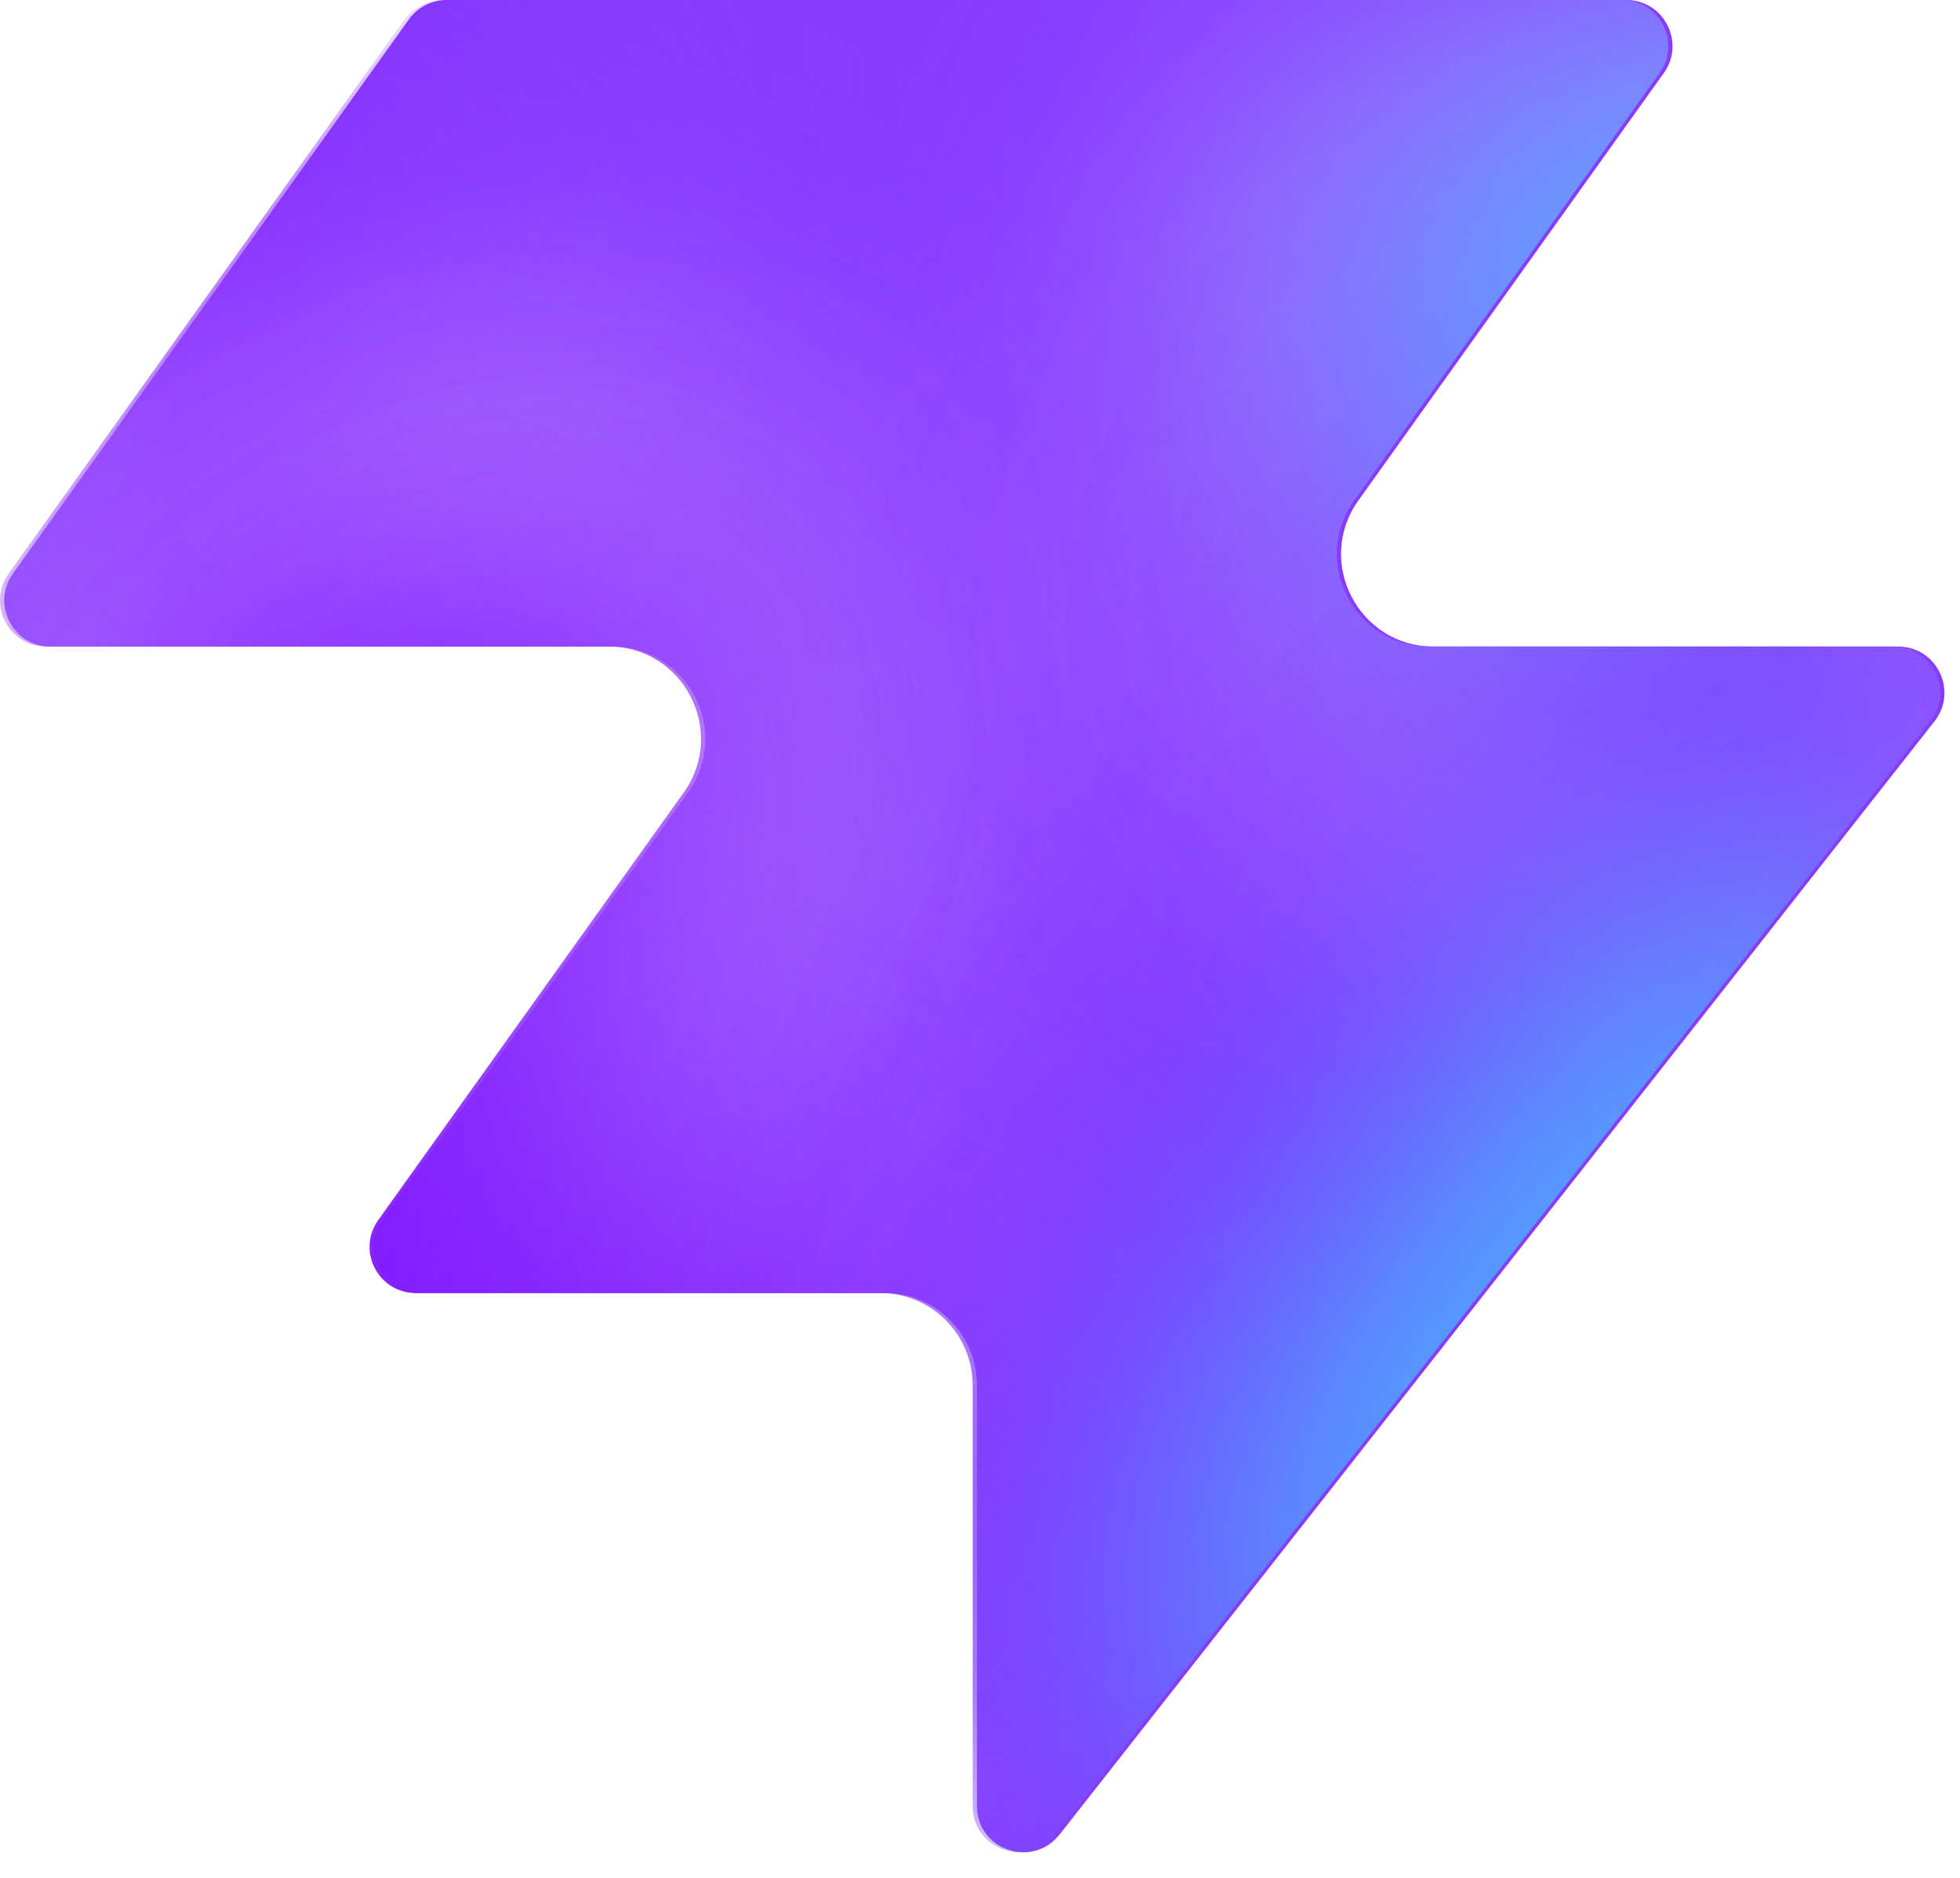
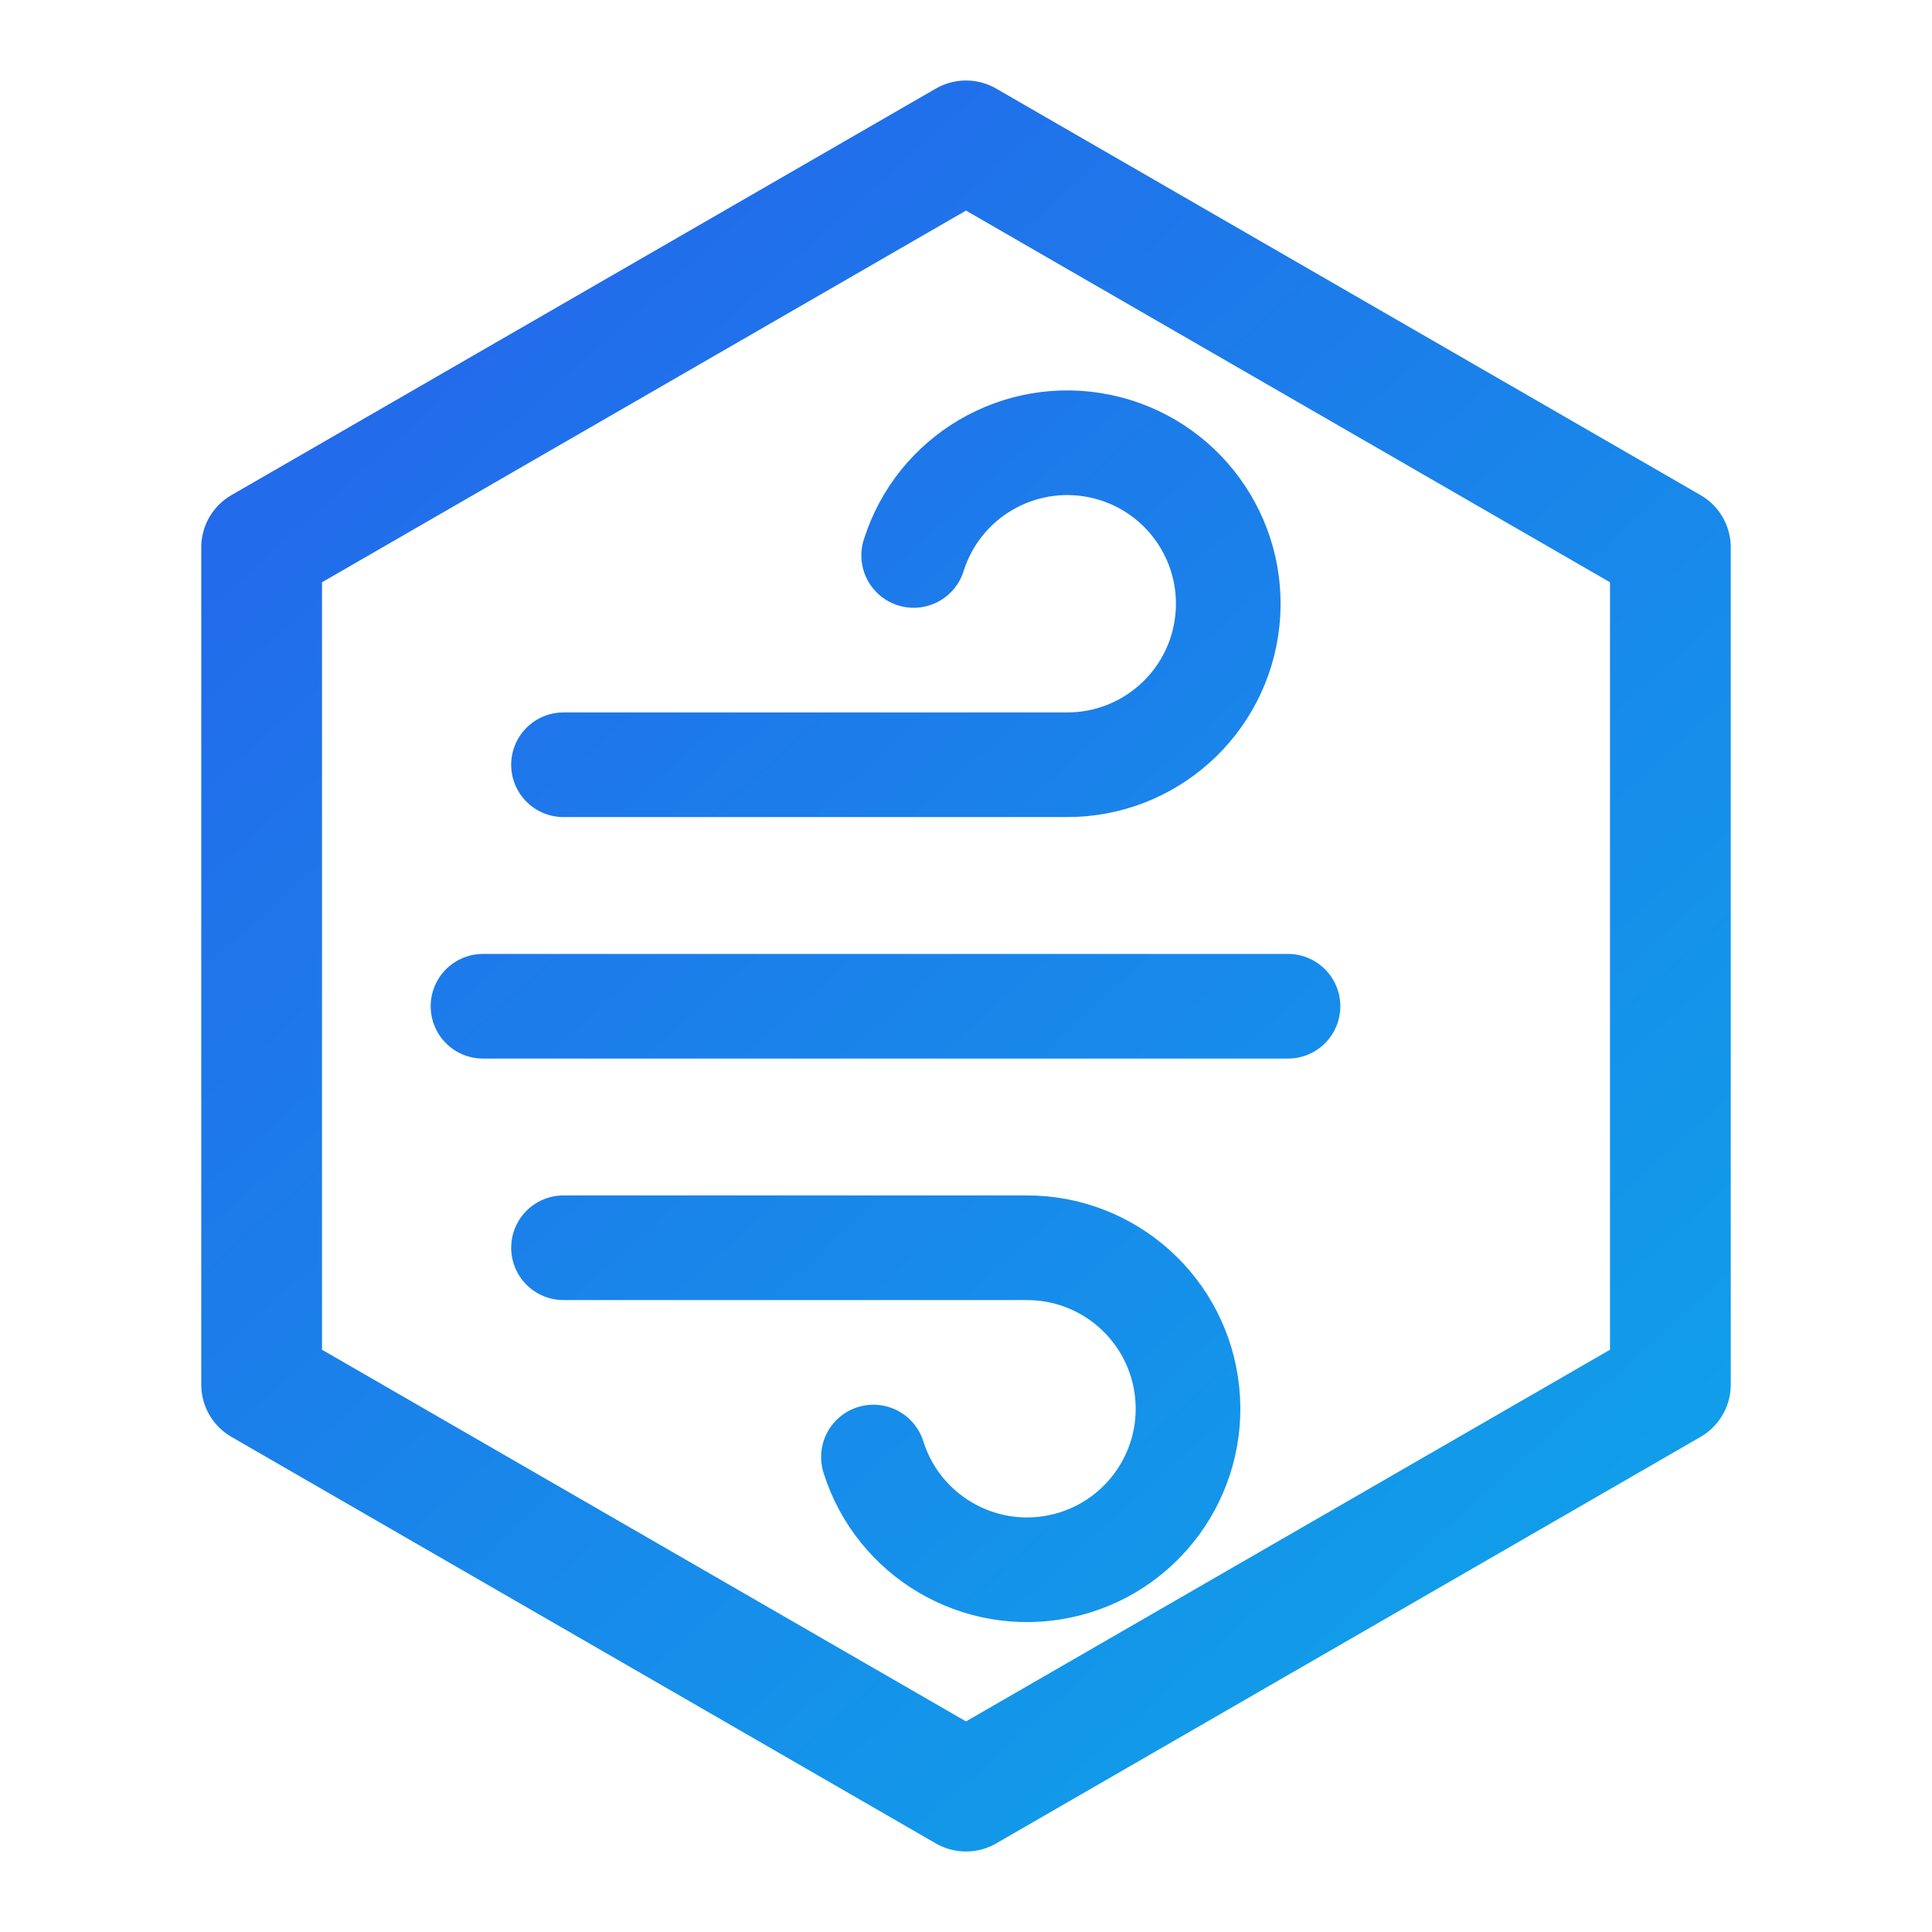
- <svg xmlns="http://www.w3.org/2000/svg" width="48" height="46" fill="none" viewBox="0 0 48 46">
-   <path fill="#863bff" d="M25.946 44.938c-.664.845-2.021.375-2.021-.698V33.937a2.26 2.26 0 0 0-2.262-2.262H10.287c-.92 0-1.456-1.04-.92-1.788l7.48-10.471c1.07-1.497 0-3.578-1.842-3.578H1.237c-.92 0-1.456-1.04-.92-1.788L10.013.474c.214-.297.556-.474.92-.474h28.894c.92 0 1.456 1.04.92 1.788l-7.48 10.471c-1.07 1.498 0 3.579 1.842 3.579h11.377c.943 0 1.473 1.088.89 1.83L25.947 44.94z" style="fill:#863bff;fill:color(display-p3 .525 .23 1);fill-opacity:1" />
-   <mask id="a" width="48" height="46" x="0" y="0" maskUnits="userSpaceOnUse" style="mask-type:alpha">
-     <path fill="#000" d="M25.842 44.938c-.664.844-2.021.375-2.021-.698V33.937a2.26 2.26 0 0 0-2.262-2.262H10.183c-.92 0-1.456-1.04-.92-1.788l7.48-10.471c1.07-1.498 0-3.579-1.842-3.579H1.133c-.92 0-1.456-1.04-.92-1.787L9.91.473c.214-.297.556-.474.92-.474h28.894c.92 0 1.456 1.04.92 1.788l-7.48 10.471c-1.07 1.498 0 3.578 1.842 3.578h11.377c.943 0 1.473 1.088.89 1.832L25.843 44.94z" style="fill:#000;fill-opacity:1" />
-   </mask>
-   <g mask="url(#a)">
-     <g filter="url(#b)">
-       <ellipse cx="5.508" cy="14.704" fill="#ede6ff" rx="5.508" ry="14.704" style="fill:#ede6ff;fill:color(display-p3 .927 .903 1);fill-opacity:1" transform="matrix(.00324 1 1 -.00324 -4.47 31.516)" />
-     </g>
-     <g filter="url(#c)">
-       <ellipse cx="10.399" cy="29.851" fill="#ede6ff" rx="10.399" ry="29.851" style="fill:#ede6ff;fill:color(display-p3 .927 .903 1);fill-opacity:1" transform="matrix(.00324 1 1 -.00324 -39.328 7.883)" />
-     </g>
-     <g filter="url(#d)">
-       <ellipse cx="5.508" cy="30.487" fill="#7e14ff" rx="5.508" ry="30.487" style="fill:#7e14ff;fill:color(display-p3 .492 .077 1);fill-opacity:1" transform="rotate(89.814 -25.913 -14.639)scale(1 -1)" />
-     </g>
-     <g filter="url(#e)">
-       <ellipse cx="5.508" cy="30.599" fill="#7e14ff" rx="5.508" ry="30.599" style="fill:#7e14ff;fill:color(display-p3 .492 .077 1);fill-opacity:1" transform="rotate(89.814 -32.644 -3.334)scale(1 -1)" />
-     </g>
-     <g filter="url(#f)">
-       <ellipse cx="5.508" cy="30.599" fill="#7e14ff" rx="5.508" ry="30.599" style="fill:#7e14ff;fill:color(display-p3 .492 .077 1);fill-opacity:1" transform="matrix(.00324 1 1 -.00324 -34.34 30.47)" />
-     </g>
-     <g filter="url(#g)">
-       <ellipse cx="14.072" cy="22.078" fill="#ede6ff" rx="14.072" ry="22.078" style="fill:#ede6ff;fill:color(display-p3 .927 .903 1);fill-opacity:1" transform="rotate(93.35 24.506 48.493)scale(-1 1)" />
-     </g>
-     <g filter="url(#h)">
-       <ellipse cx="3.47" cy="21.501" fill="#7e14ff" rx="3.47" ry="21.501" style="fill:#7e14ff;fill:color(display-p3 .492 .077 1);fill-opacity:1" transform="rotate(89.009 28.708 47.59)scale(-1 1)" />
-     </g>
-     <g filter="url(#i)">
-       <ellipse cx="3.47" cy="21.501" fill="#7e14ff" rx="3.47" ry="21.501" style="fill:#7e14ff;fill:color(display-p3 .492 .077 1);fill-opacity:1" transform="rotate(89.009 28.708 47.59)scale(-1 1)" />
-     </g>
-     <g filter="url(#j)">
-       <ellipse cx=".387" cy="8.972" fill="#7e14ff" rx="4.407" ry="29.108" style="fill:#7e14ff;fill:color(display-p3 .492 .077 1);fill-opacity:1" transform="rotate(39.51 .387 8.972)" />
-     </g>
-     <g filter="url(#k)">
-       <ellipse cx="47.523" cy="-6.092" fill="#7e14ff" rx="4.407" ry="29.108" style="fill:#7e14ff;fill:color(display-p3 .492 .077 1);fill-opacity:1" transform="rotate(37.892 47.523 -6.092)" />
-     </g>
-     <g filter="url(#l)">
-       <ellipse cx="41.412" cy="6.333" fill="#47bfff" rx="5.971" ry="9.665" style="fill:#47bfff;fill:color(display-p3 .28 .748 1);fill-opacity:1" transform="rotate(37.892 41.412 6.333)" />
-     </g>
-     <g filter="url(#m)">
-       <ellipse cx="-1.879" cy="38.332" fill="#7e14ff" rx="4.407" ry="29.108" style="fill:#7e14ff;fill:color(display-p3 .492 .077 1);fill-opacity:1" transform="rotate(37.892 -1.88 38.332)" />
-     </g>
-     <g filter="url(#n)">
-       <ellipse cx="-1.879" cy="38.332" fill="#7e14ff" rx="4.407" ry="29.108" style="fill:#7e14ff;fill:color(display-p3 .492 .077 1);fill-opacity:1" transform="rotate(37.892 -1.88 38.332)" />
-     </g>
-     <g filter="url(#o)">
-       <ellipse cx="35.651" cy="29.907" fill="#7e14ff" rx="4.407" ry="29.108" style="fill:#7e14ff;fill:color(display-p3 .492 .077 1);fill-opacity:1" transform="rotate(37.892 35.651 29.907)" />
-     </g>
-     <g filter="url(#p)">
-       <ellipse cx="38.418" cy="32.4" fill="#47bfff" rx="5.971" ry="15.297" style="fill:#47bfff;fill:color(display-p3 .28 .748 1);fill-opacity:1" transform="rotate(37.892 38.418 32.4)" />
-     </g>
-   </g>
+ <svg xmlns="http://www.w3.org/2000/svg" width="48" height="48" viewBox="0 0 48 48" fill="none">
  <defs>
-     <filter id="b" width="60.045" height="41.654" x="-19.77" y="16.149" color-interpolation-filters="sRGB" filterUnits="userSpaceOnUse">
-       <feFlood flood-opacity="0" result="BackgroundImageFix" />
-       <feBlend in="SourceGraphic" in2="BackgroundImageFix" result="shape" />
-       <feGaussianBlur result="effect1_foregroundBlur_2002_17158" stdDeviation="7.659" />
-     </filter>
-     <filter id="c" width="90.34" height="51.437" x="-54.613" y="-7.533" color-interpolation-filters="sRGB" filterUnits="userSpaceOnUse">
-       <feFlood flood-opacity="0" result="BackgroundImageFix" />
-       <feBlend in="SourceGraphic" in2="BackgroundImageFix" result="shape" />
-       <feGaussianBlur result="effect1_foregroundBlur_2002_17158" stdDeviation="7.659" />
-     </filter>
-     <filter id="d" width="79.355" height="29.4" x="-49.64" y="2.03" color-interpolation-filters="sRGB" filterUnits="userSpaceOnUse">
-       <feFlood flood-opacity="0" result="BackgroundImageFix" />
-       <feBlend in="SourceGraphic" in2="BackgroundImageFix" result="shape" />
-       <feGaussianBlur result="effect1_foregroundBlur_2002_17158" stdDeviation="4.596" />
-     </filter>
-     <filter id="e" width="79.579" height="29.4" x="-45.045" y="20.029" color-interpolation-filters="sRGB" filterUnits="userSpaceOnUse">
-       <feFlood flood-opacity="0" result="BackgroundImageFix" />
-       <feBlend in="SourceGraphic" in2="BackgroundImageFix" result="shape" />
-       <feGaussianBlur result="effect1_foregroundBlur_2002_17158" stdDeviation="4.596" />
-     </filter>
-     <filter id="f" width="79.579" height="29.4" x="-43.513" y="21.178" color-interpolation-filters="sRGB" filterUnits="userSpaceOnUse">
-       <feFlood flood-opacity="0" result="BackgroundImageFix" />
-       <feBlend in="SourceGraphic" in2="BackgroundImageFix" result="shape" />
-       <feGaussianBlur result="effect1_foregroundBlur_2002_17158" stdDeviation="4.596" />
-     </filter>
-     <filter id="g" width="74.749" height="58.852" x="15.756" y="-17.901" color-interpolation-filters="sRGB" filterUnits="userSpaceOnUse">
-       <feFlood flood-opacity="0" result="BackgroundImageFix" />
-       <feBlend in="SourceGraphic" in2="BackgroundImageFix" result="shape" />
-       <feGaussianBlur result="effect1_foregroundBlur_2002_17158" stdDeviation="7.659" />
-     </filter>
-     <filter id="h" width="61.377" height="25.362" x="23.548" y="2.284" color-interpolation-filters="sRGB" filterUnits="userSpaceOnUse">
-       <feFlood flood-opacity="0" result="BackgroundImageFix" />
-       <feBlend in="SourceGraphic" in2="BackgroundImageFix" result="shape" />
-       <feGaussianBlur result="effect1_foregroundBlur_2002_17158" stdDeviation="4.596" />
-     </filter>
-     <filter id="i" width="61.377" height="25.362" x="23.548" y="2.284" color-interpolation-filters="sRGB" filterUnits="userSpaceOnUse">
-       <feFlood flood-opacity="0" result="BackgroundImageFix" />
-       <feBlend in="SourceGraphic" in2="BackgroundImageFix" result="shape" />
-       <feGaussianBlur result="effect1_foregroundBlur_2002_17158" stdDeviation="4.596" />
-     </filter>
-     <filter id="j" width="56.045" height="63.649" x="-27.636" y="-22.853" color-interpolation-filters="sRGB" filterUnits="userSpaceOnUse">
-       <feFlood flood-opacity="0" result="BackgroundImageFix" />
-       <feBlend in="SourceGraphic" in2="BackgroundImageFix" result="shape" />
-       <feGaussianBlur result="effect1_foregroundBlur_2002_17158" stdDeviation="4.596" />
-     </filter>
-     <filter id="k" width="54.814" height="64.646" x="20.116" y="-38.415" color-interpolation-filters="sRGB" filterUnits="userSpaceOnUse">
-       <feFlood flood-opacity="0" result="BackgroundImageFix" />
-       <feBlend in="SourceGraphic" in2="BackgroundImageFix" result="shape" />
-       <feGaussianBlur result="effect1_foregroundBlur_2002_17158" stdDeviation="4.596" />
-     </filter>
-     <filter id="l" width="33.541" height="35.313" x="24.641" y="-11.323" color-interpolation-filters="sRGB" filterUnits="userSpaceOnUse">
-       <feFlood flood-opacity="0" result="BackgroundImageFix" />
-       <feBlend in="SourceGraphic" in2="BackgroundImageFix" result="shape" />
-       <feGaussianBlur result="effect1_foregroundBlur_2002_17158" stdDeviation="4.596" />
-     </filter>
-     <filter id="m" width="54.814" height="64.646" x="-29.286" y="6.009" color-interpolation-filters="sRGB" filterUnits="userSpaceOnUse">
-       <feFlood flood-opacity="0" result="BackgroundImageFix" />
-       <feBlend in="SourceGraphic" in2="BackgroundImageFix" result="shape" />
-       <feGaussianBlur result="effect1_foregroundBlur_2002_17158" stdDeviation="4.596" />
-     </filter>
-     <filter id="n" width="54.814" height="64.646" x="-29.286" y="6.009" color-interpolation-filters="sRGB" filterUnits="userSpaceOnUse">
-       <feFlood flood-opacity="0" result="BackgroundImageFix" />
-       <feBlend in="SourceGraphic" in2="BackgroundImageFix" result="shape" />
-       <feGaussianBlur result="effect1_foregroundBlur_2002_17158" stdDeviation="4.596" />
-     </filter>
-     <filter id="o" width="54.814" height="64.646" x="8.244" y="-2.416" color-interpolation-filters="sRGB" filterUnits="userSpaceOnUse">
-       <feFlood flood-opacity="0" result="BackgroundImageFix" />
-       <feBlend in="SourceGraphic" in2="BackgroundImageFix" result="shape" />
-       <feGaussianBlur result="effect1_foregroundBlur_2002_17158" stdDeviation="4.596" />
-     </filter>
-     <filter id="p" width="39.409" height="43.623" x="18.713" y="10.588" color-interpolation-filters="sRGB" filterUnits="userSpaceOnUse">
-       <feFlood flood-opacity="0" result="BackgroundImageFix" />
-       <feBlend in="SourceGraphic" in2="BackgroundImageFix" result="shape" />
-       <feGaussianBlur result="effect1_foregroundBlur_2002_17158" stdDeviation="4.596" />
-     </filter>
+     <linearGradient id="g" x1="6" y1="4" x2="42" y2="44" gradientUnits="userSpaceOnUse">
+       <stop stop-color="#2563EB" />
+       <stop offset="1" stop-color="#0EA5E9" />
+     </linearGradient>
  </defs>
+   <path d="M24 3.5 41.5 13.6v20.8L24 44.5 6.5 34.4V13.6Z" stroke="url(#g)" stroke-width="3" stroke-linejoin="round" />
+   <path d="M14 19h12.5a4 4 0 1 0-3.8-5.2" stroke="url(#g)" stroke-width="2.6" stroke-linecap="round" />
+   <path d="M12 25h20" stroke="url(#g)" stroke-width="2.6" stroke-linecap="round" />
+   <path d="M14 31h11.5a4 4 0 1 1-3.8 5.2" stroke="url(#g)" stroke-width="2.6" stroke-linecap="round" />
</svg>
